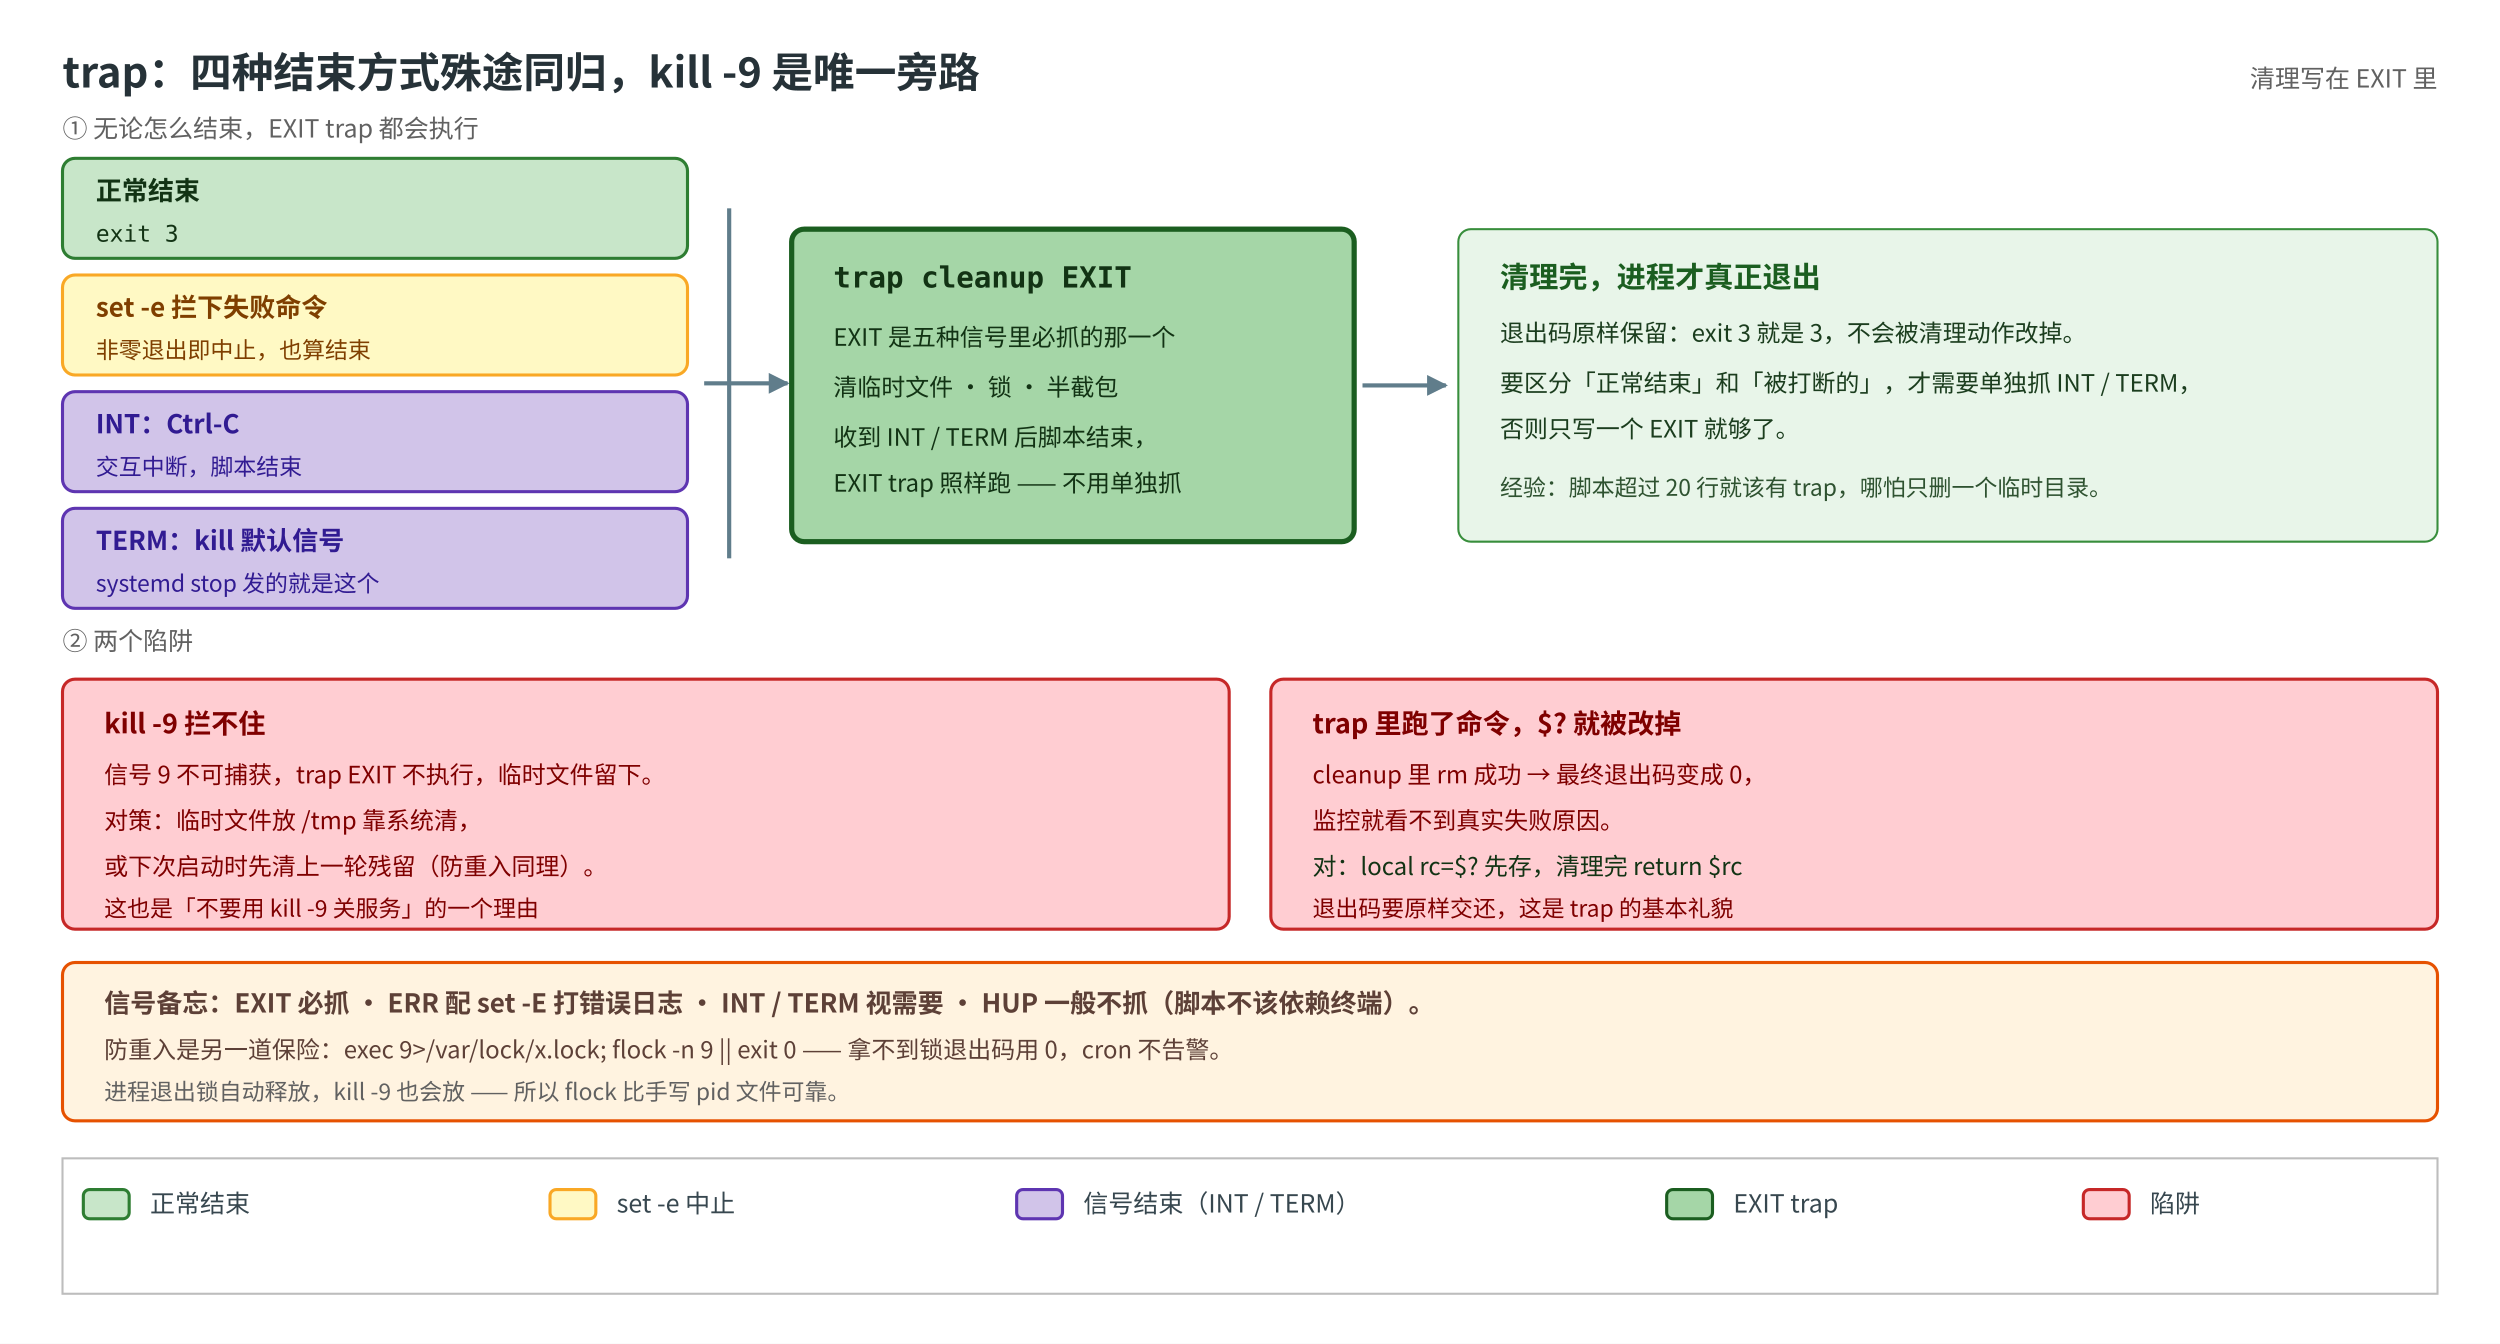
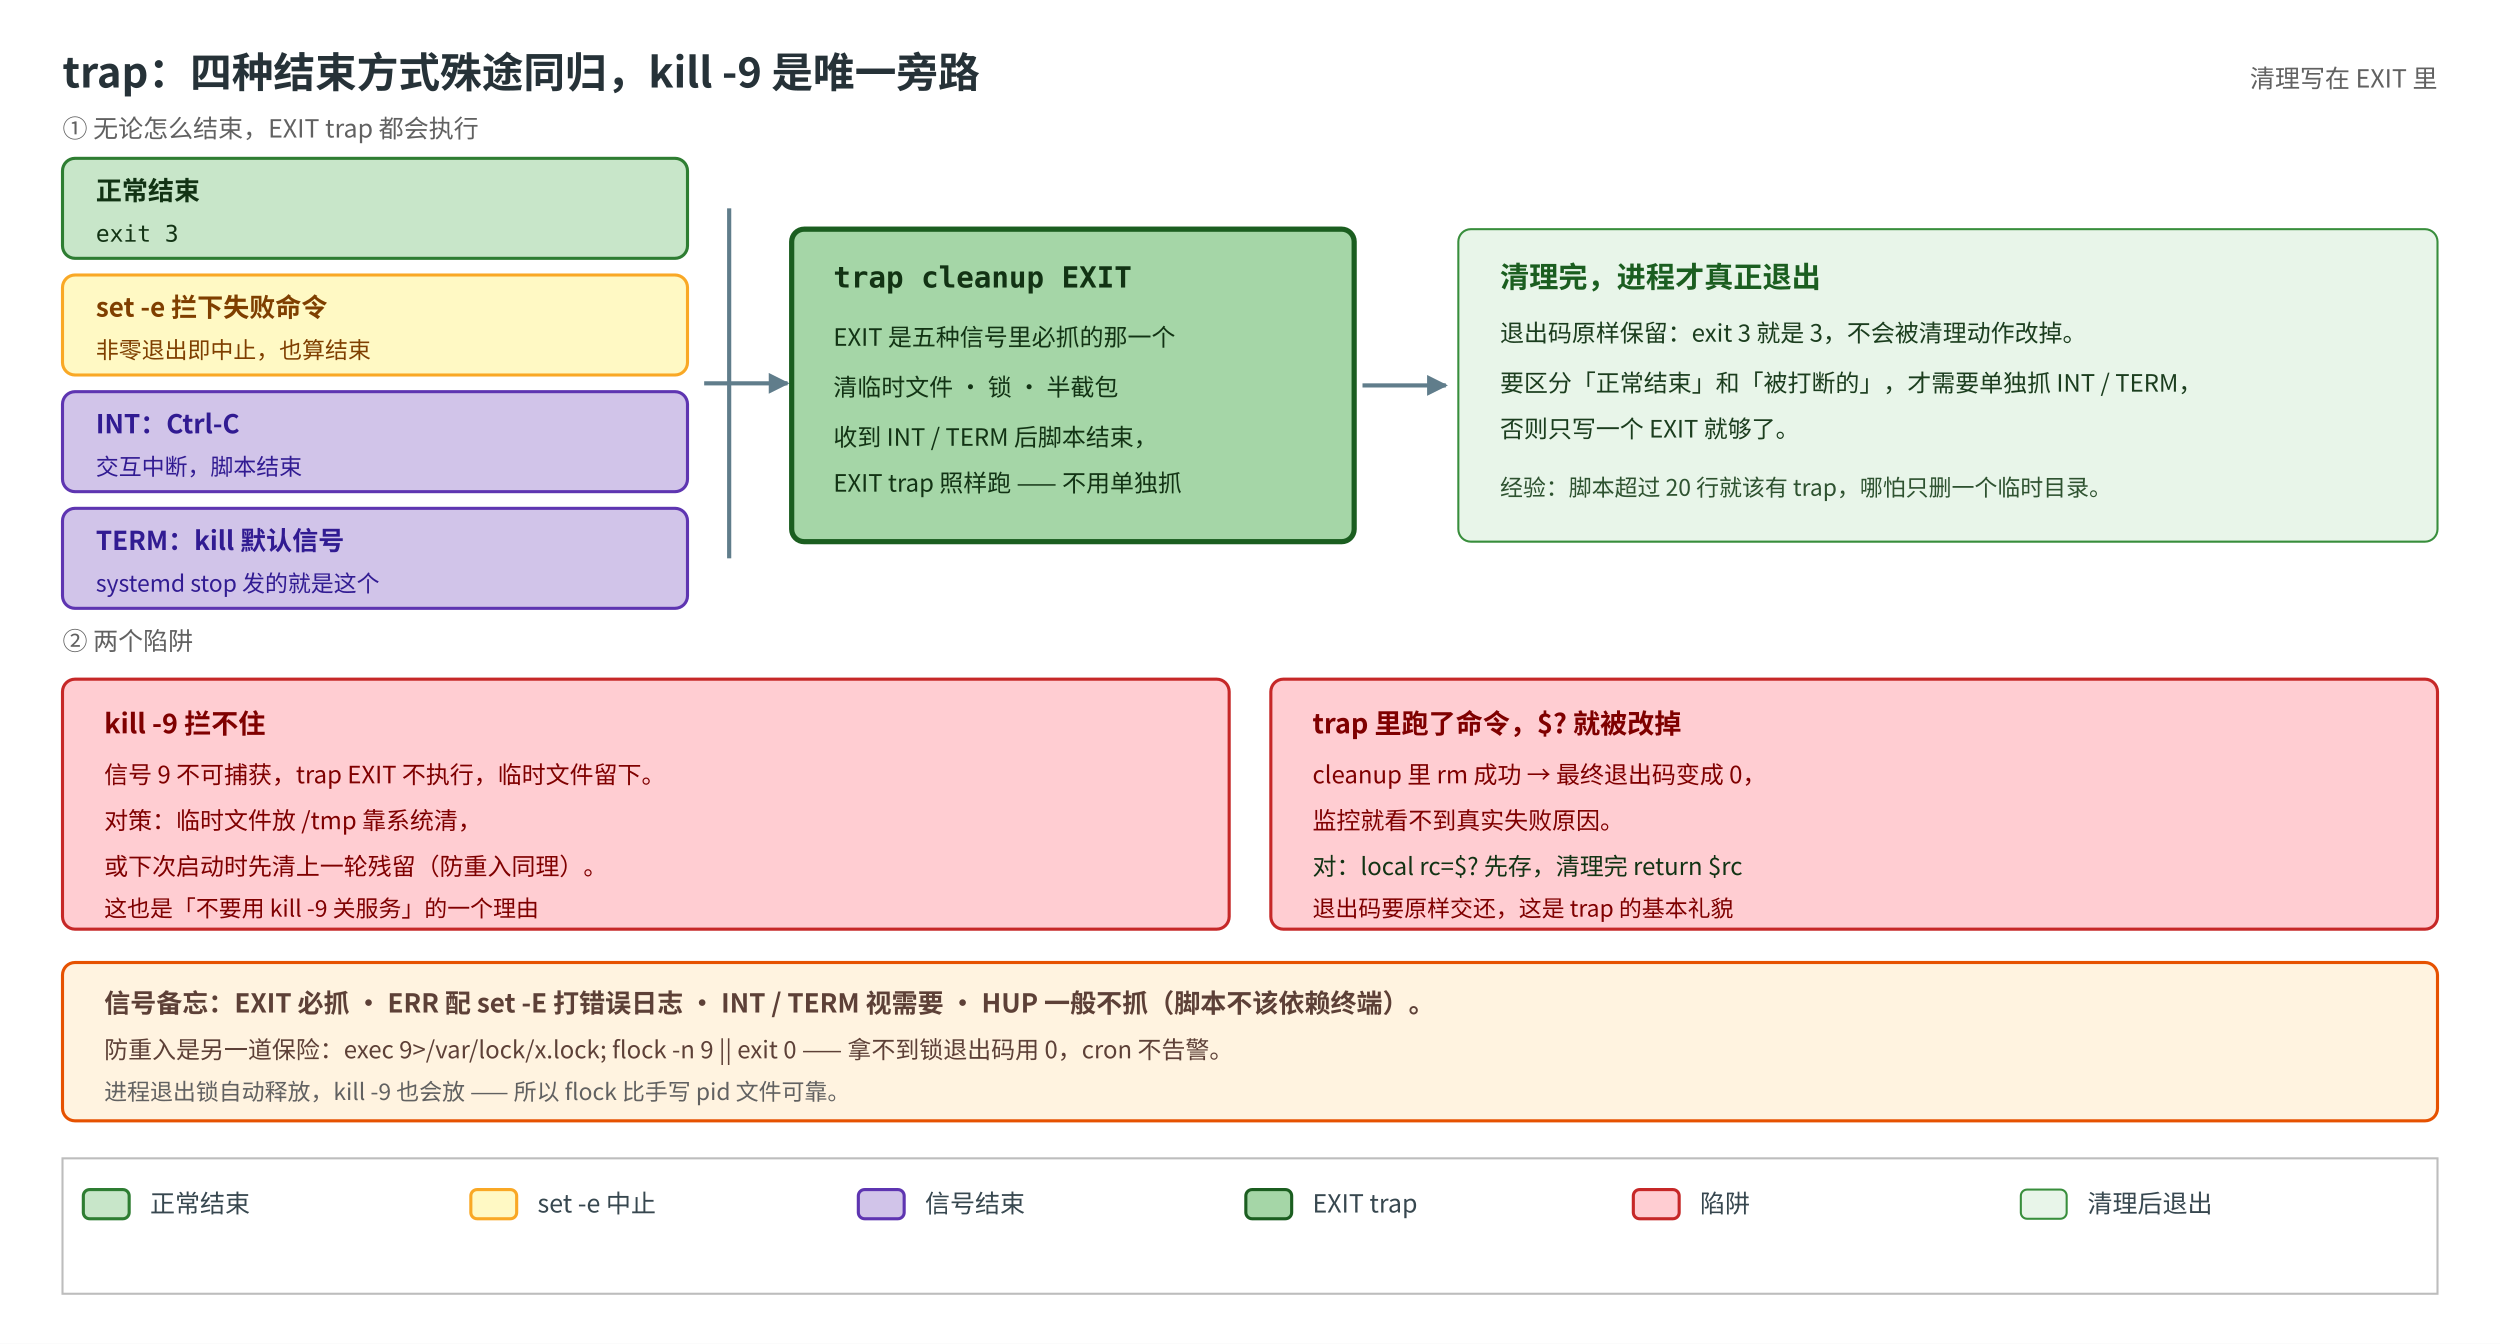
<svg xmlns="http://www.w3.org/2000/svg" viewBox="0 0 1200 645" font-family="'Microsoft YaHei','PingFang SC','Noto Sans CJK SC',sans-serif">
  <rect x="0" y="0" width="1200" height="645" fill="#ffffff" />
  <defs>
    <marker id="arrow" viewBox="0 0 10 10" refX="9" refY="5" markerWidth="10" markerHeight="10" markerUnits="userSpaceOnUse" orient="auto-start-reverse">
      <path d="M 0 0 L 10 5 L 0 10 z" fill="#607d8b" />
    </marker>
  </defs>
  <text x="30" y="42" font-size="20" font-weight="bold" fill="#263238">trap：四种结束方式殊途同归，kill -9 是唯一旁路</text>
  <text x="1170" y="42" font-size="12" fill="#616161" text-anchor="end">清理写在 EXIT 里</text>
  <text x="30" y="66" font-size="12" fill="#616161">① 无论怎么结束，EXIT trap 都会执行</text>
  <rect x="30" y="76" width="300" height="48" rx="6" fill="#c8e6c9" stroke="#2e7d32" stroke-width="1.5" />
  <text x="46" y="96" font-size="12.5" font-weight="bold" fill="#123314">正常结束</text>
  <text x="46" y="116" font-size="11" fill="#123314" font-family="ui-monospace,Menlo,Consolas,monospace">exit 3</text>
  <rect x="30" y="132" width="300" height="48" rx="6" fill="#fff9c4" stroke="#f9a825" stroke-width="1.5" />
  <text x="46" y="152" font-size="12.5" font-weight="bold" fill="#7f3f00">set -e 拦下失败命令</text>
  <text x="46" y="172" font-size="11" fill="#7f3f00">非零退出即中止，也算结束</text>
  <rect x="30" y="188" width="300" height="48" rx="6" fill="#d1c4e9" stroke="#5e35b1" stroke-width="1.5" />
  <text x="46" y="208" font-size="12.5" font-weight="bold" fill="#311b92">INT：Ctrl-C</text>
  <text x="46" y="228" font-size="11" fill="#311b92">交互中断，脚本结束</text>
  <rect x="30" y="244" width="300" height="48" rx="6" fill="#d1c4e9" stroke="#5e35b1" stroke-width="1.5" />
  <text x="46" y="264" font-size="12.5" font-weight="bold" fill="#311b92">TERM：kill 默认信号</text>
  <text x="46" y="284" font-size="11" fill="#311b92">systemd stop 发的就是这个</text>
  <line x1="350" y1="100" x2="350" y2="268" stroke="#607d8b" stroke-width="2" />
  <line x1="338" y1="184" x2="378" y2="184" stroke="#607d8b" stroke-width="2" marker-end="url(#arrow)" />
  <rect x="380" y="110" width="270" height="150" rx="6" fill="#a5d6a7" stroke="#1b5e20" stroke-width="2.5" />
  <text x="400" y="138" font-size="14" font-weight="bold" fill="#123314" font-family="ui-monospace,Menlo,Consolas,monospace">trap cleanup EXIT</text>
  <text x="400" y="166" font-size="11.5" fill="#123314">EXIT 是五种信号里必抓的那一个</text>
  <text x="400" y="190" font-size="11.5" fill="#123314">清临时文件 · 锁 · 半截包</text>
  <text x="400" y="214" font-size="11.5" fill="#123314">收到 INT / TERM 后脚本结束，</text>
  <text x="400" y="236" font-size="11.5" fill="#123314">EXIT trap 照样跑 —— 不用单独抓</text>
  <line x1="654" y1="185" x2="694" y2="185" stroke="#607d8b" stroke-width="2" marker-end="url(#arrow)" />
  <rect x="700" y="110" width="470" height="150" rx="6" fill="#e8f5e9" stroke="#388e3c" stroke-width="1" />
  <text x="720" y="138" font-size="14" font-weight="bold" fill="#1b5e20">清理完，进程才真正退出</text>
  <text x="720" y="164" font-size="11.5" fill="#1b3d1e">退出码原样保留：exit 3 就是 3，不会被清理动作改掉。</text>
  <text x="720" y="188" font-size="11.5" fill="#1b3d1e">要区分「正常结束」和「被打断的」，才需要单独抓 INT / TERM，</text>
  <text x="720" y="210" font-size="11.5" fill="#1b3d1e">否则只写一个 EXIT 就够了。</text>
  <text x="720" y="238" font-size="11" fill="#2e5230">经验：脚本超过 20 行就该有 trap，哪怕只删一个临时目录。</text>
  <text x="30" y="312" font-size="12" fill="#616161">② 两个陷阱</text>
  <rect x="30" y="326" width="560" height="120" rx="6" fill="#ffcdd2" stroke="#c62828" stroke-width="1.5" />
  <text x="50" y="352" font-size="13" font-weight="bold" fill="#7f0000">kill -9 拦不住</text>
  <text x="50" y="376" font-size="11.5" fill="#7f0000">信号 9 不可捕获，trap EXIT 不执行，临时文件留下。</text>
  <text x="50" y="398" font-size="11.5" fill="#7f0000">对策：临时文件放 /tmp 靠系统清，</text>
  <text x="50" y="420" font-size="11.5" fill="#7f0000">或下次启动时先清上一轮残留（防重入同理）。</text>
  <text x="50" y="440" font-size="11" fill="#7f0000">这也是「不要用 kill -9 关服务」的一个理由</text>
  <rect x="610" y="326" width="560" height="120" rx="6" fill="#ffcdd2" stroke="#c62828" stroke-width="1.5" />
  <text x="630" y="352" font-size="13" font-weight="bold" fill="#7f0000">trap 里跑了命令，$? 就被改掉</text>
  <text x="630" y="376" font-size="11.5" fill="#7f0000">cleanup 里 rm 成功 → 最终退出码变成 0，</text>
  <text x="630" y="398" font-size="11.5" fill="#7f0000">监控就看不到真实失败原因。</text>
  <text x="630" y="420" font-size="11.5" fill="#123314">对：local rc=$? 先存，清理完 return $rc</text>
  <text x="630" y="440" font-size="11" fill="#7f0000">退出码要原样交还，这是 trap 的基本礼貌</text>
  <rect x="30" y="462" width="1140" height="76" rx="6" fill="#fff3e0" stroke="#e65100" stroke-width="1.5" />
  <text x="50" y="486" font-size="12.5" font-weight="bold" fill="#5d4037">信号备忘：EXIT 必抓 · ERR 配 set -E 打错误日志 · INT / TERM 视需要 · HUP 一般不抓（脚本不该依赖终端）。</text>
  <text x="50" y="508" font-size="11.5" fill="#5d4037">防重入是另一道保险：exec 9&gt;/var/lock/x.lock; flock -n 9 || exit 0 —— 拿不到锁退出码用 0，cron 不告警。</text>
  <text x="50" y="528" font-size="11" fill="#616161">进程退出锁自动释放，kill -9 也会放 —— 所以 flock 比手写 pid 文件可靠。</text>
  <rect x="30" y="556" width="1140" height="65" fill="#ffffff" stroke="#bdbdbd" stroke-width="1" />
  <rect x="40" y="571" width="22" height="14" rx="3" fill="#c8e6c9" stroke="#2e7d32" stroke-width="1.5" />
  <text x="72" y="582" font-size="12" fill="#37474f">正常结束</text>
-   <rect x="264" y="571" width="22" height="14" rx="3" fill="#fff9c4" stroke="#f9a825" stroke-width="1.5" />
-   <text x="296" y="582" font-size="12" fill="#37474f">set -e 中止</text>
-   <rect x="488" y="571" width="22" height="14" rx="3" fill="#d1c4e9" stroke="#5e35b1" stroke-width="1.5" />
-   <text x="520" y="582" font-size="12" fill="#37474f">信号结束（INT / TERM）</text>
-   <rect x="800" y="571" width="22" height="14" rx="3" fill="#a5d6a7" stroke="#1b5e20" stroke-width="1.5" />
-   <text x="832" y="582" font-size="12" fill="#37474f">EXIT trap</text>
-   <rect x="1000" y="571" width="22" height="14" rx="3" fill="#ffcdd2" stroke="#c62828" stroke-width="1.5" />
-   <text x="1032" y="582" font-size="12" fill="#37474f">陷阱</text>
+   <rect x="226" y="571" width="22" height="14" rx="3" fill="#fff9c4" stroke="#f9a825" stroke-width="1.5" />
+   <text x="258" y="582" font-size="12" fill="#37474f">set -e 中止</text>
+   <rect x="412" y="571" width="22" height="14" rx="3" fill="#d1c4e9" stroke="#5e35b1" stroke-width="1.5" />
+   <text x="444" y="582" font-size="12" fill="#37474f">信号结束</text>
+   <rect x="598" y="571" width="22" height="14" rx="3" fill="#a5d6a7" stroke="#1b5e20" stroke-width="1.5" />
+   <text x="630" y="582" font-size="12" fill="#37474f">EXIT trap</text>
+   <rect x="784" y="571" width="22" height="14" rx="3" fill="#ffcdd2" stroke="#c62828" stroke-width="1.5" />
+   <text x="816" y="582" font-size="12" fill="#37474f">陷阱</text>
+   <rect x="970" y="571" width="22" height="14" rx="3" fill="#e8f5e9" stroke="#388e3c" stroke-width="1" />
+   <text x="1002" y="582" font-size="12" fill="#37474f">清理后退出</text>
</svg>
